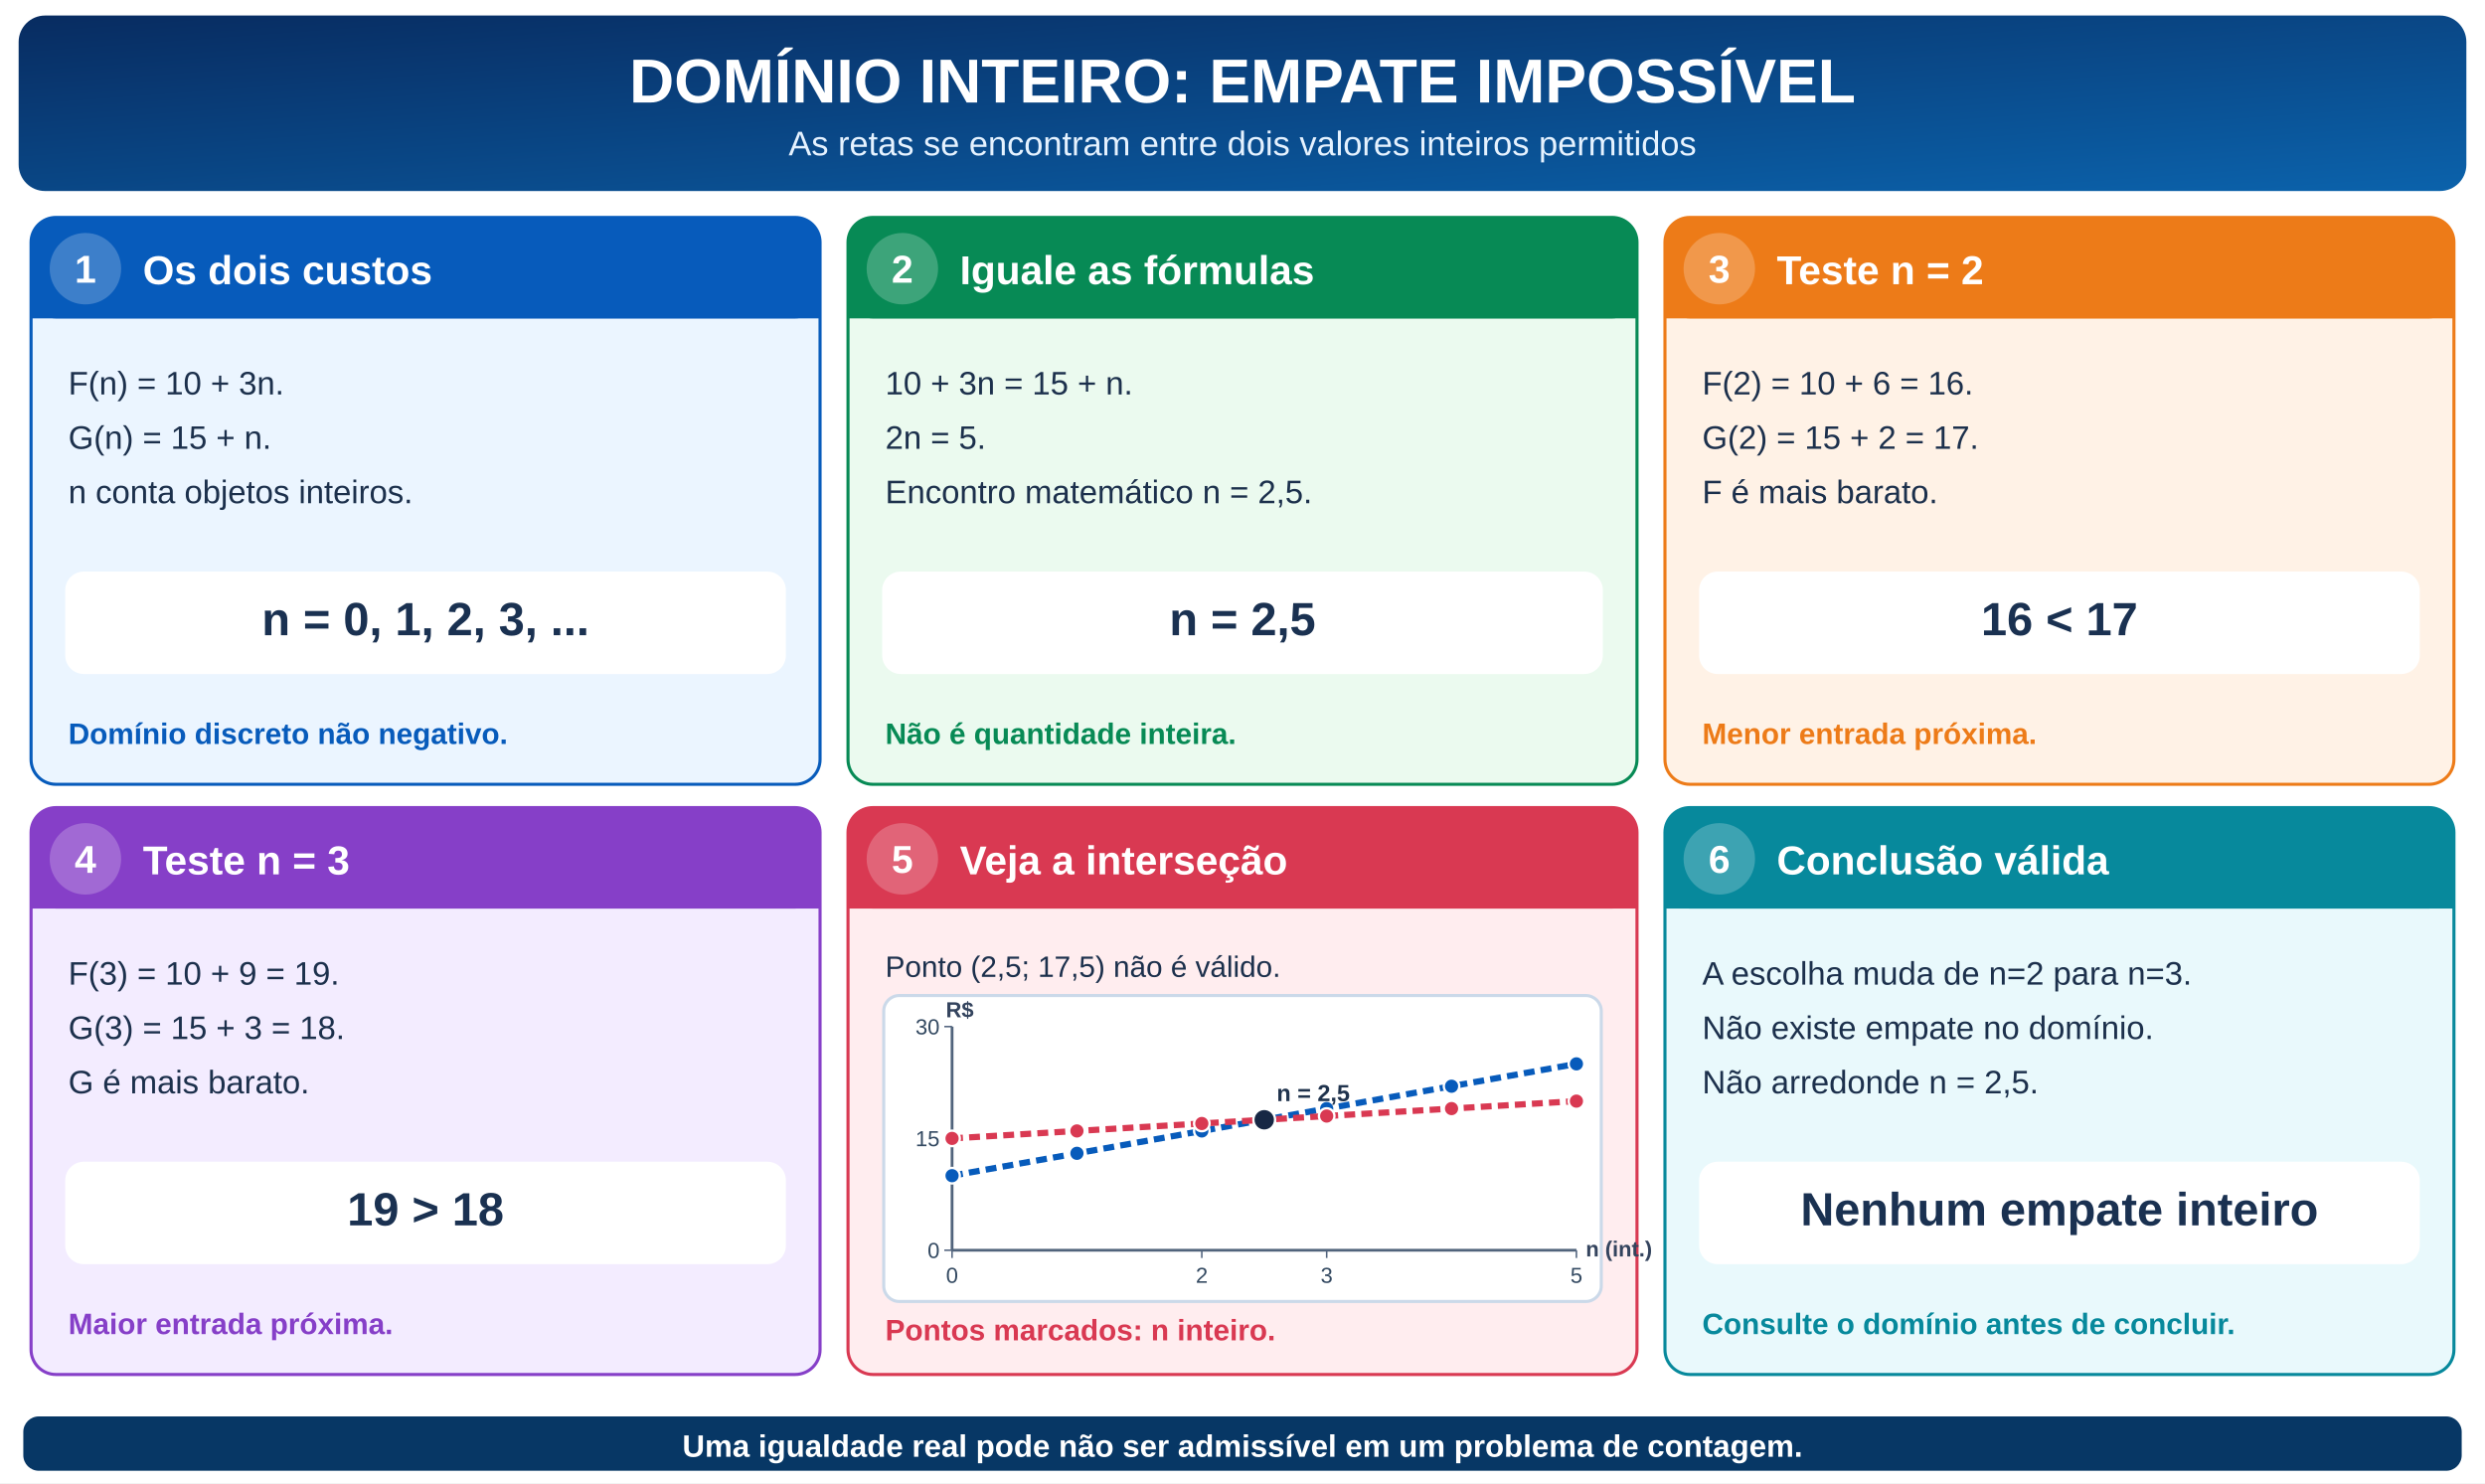
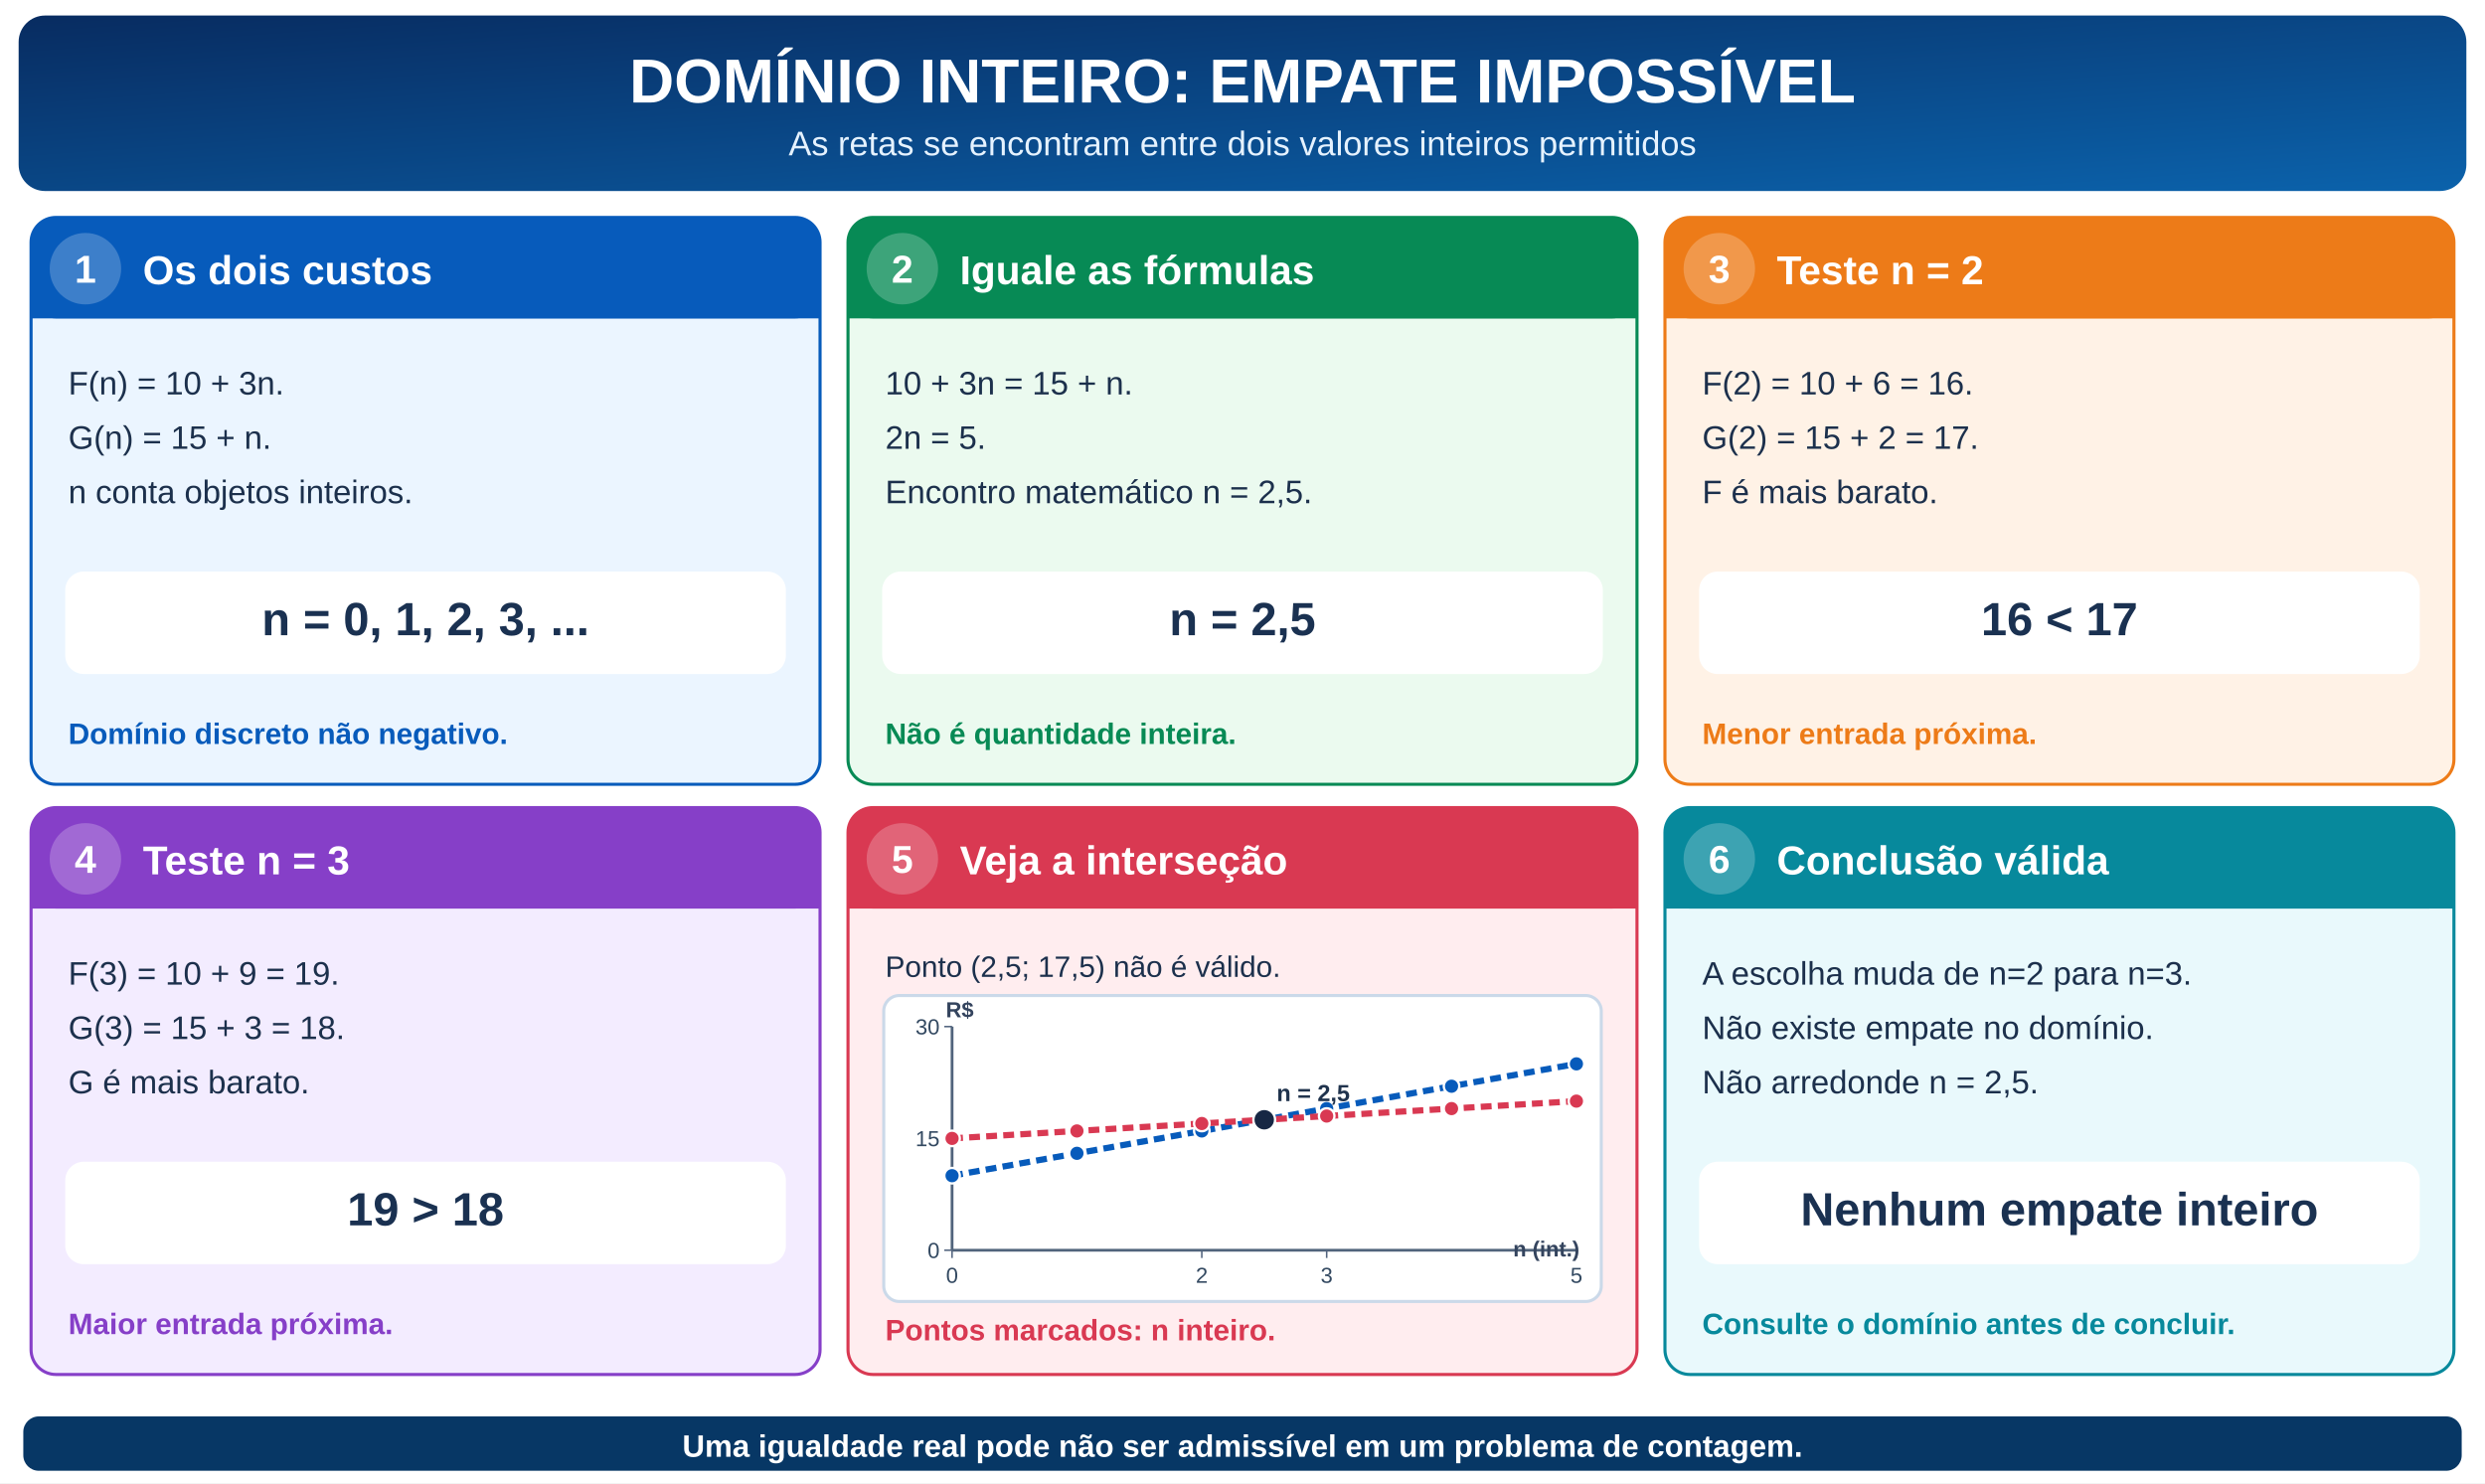
<svg xmlns="http://www.w3.org/2000/svg" viewBox="0 0 1600 955" role="img" aria-labelledby="title desc">
  <rect x="0" y="0" width="1600" height="955" rx="0" fill="#fff" />
  <defs>
    <linearGradient id="blue" x1="0" y1="0" x2="1" y2="1">
      <stop offset="0" stop-color="#082c61" />
      <stop offset="1" stop-color="#0b62ab" />
    </linearGradient>
  </defs>
  <rect x="12" y="10" width="1576" height="113" rx="17" fill="url(#blue)" />
  <text x="800" y="66" text-anchor="middle" font-family="Arial,DejaVu Sans,sans-serif" font-size="40" font-weight="700" fill="#fff">DOMÍNIO INTEIRO: EMPATE IMPOSSÍVEL</text>
  <text x="800" y="100" text-anchor="middle" font-family="Arial,DejaVu Sans,sans-serif" font-size="22" font-weight="400" fill="#e5f2ff">As retas se encontram entre dois valores inteiros permitidos</text>
  <rect x="20" y="140" width="508" height="365" rx="16" fill="#ebf5ff" stroke="#075bbb" stroke-width="2" />
  <rect x="20" y="140" width="508" height="65" rx="16" fill="#075bbb" />
  <rect x="20" y="189" width="508" height="16" rx="0" fill="#075bbb" />
  <circle cx="55" cy="173" r="23" fill="#fff" opacity=".22" />
  <text x="55" y="182" text-anchor="middle" font-family="Arial,DejaVu Sans,sans-serif" font-size="25" font-weight="700" fill="#fff">1</text>
  <text x="92" y="183" text-anchor="start" font-family="Arial,DejaVu Sans,sans-serif" font-size="26" font-weight="700" fill="#fff">Os dois custos</text>
  <text x="44" y="254" text-anchor="start" font-family="Arial,DejaVu Sans,sans-serif" font-size="21" font-weight="400" fill="#1c304c">F(n) = 10 + 3n.</text>
  <text x="44" y="289" text-anchor="start" font-family="Arial,DejaVu Sans,sans-serif" font-size="21" font-weight="400" fill="#1c304c">G(n) = 15 + n.</text>
  <text x="44" y="324" text-anchor="start" font-family="Arial,DejaVu Sans,sans-serif" font-size="21" font-weight="400" fill="#1c304c">n conta objetos inteiros.</text>
  <rect x="42" y="368" width="464" height="66" rx="12" fill="#fff" />
  <text x="274" y="409" text-anchor="middle" font-family="Arial,DejaVu Sans,sans-serif" font-size="30" font-weight="700" fill="#1a3151">n = 0, 1, 2, 3, ...</text>
  <text x="44" y="479" text-anchor="start" font-family="Arial,DejaVu Sans,sans-serif" font-size="19" font-weight="700" fill="#075bbb">Domínio discreto não negativo.</text>
  <rect x="546" y="140" width="508" height="365" rx="16" fill="#ebfaef" stroke="#078a55" stroke-width="2" />
  <rect x="546" y="140" width="508" height="65" rx="16" fill="#078a55" />
  <rect x="546" y="189" width="508" height="16" rx="0" fill="#078a55" />
  <circle cx="581" cy="173" r="23" fill="#fff" opacity=".22" />
  <text x="581" y="182" text-anchor="middle" font-family="Arial,DejaVu Sans,sans-serif" font-size="25" font-weight="700" fill="#fff">2</text>
  <text x="618" y="183" text-anchor="start" font-family="Arial,DejaVu Sans,sans-serif" font-size="26" font-weight="700" fill="#fff">Iguale as fórmulas</text>
  <text x="570" y="254" text-anchor="start" font-family="Arial,DejaVu Sans,sans-serif" font-size="21" font-weight="400" fill="#1c304c">10 + 3n = 15 + n.</text>
  <text x="570" y="289" text-anchor="start" font-family="Arial,DejaVu Sans,sans-serif" font-size="21" font-weight="400" fill="#1c304c">2n = 5.</text>
  <text x="570" y="324" text-anchor="start" font-family="Arial,DejaVu Sans,sans-serif" font-size="21" font-weight="400" fill="#1c304c">Encontro matemático n = 2,5.</text>
  <rect x="568" y="368" width="464" height="66" rx="12" fill="#fff" />
  <text x="800" y="409" text-anchor="middle" font-family="Arial,DejaVu Sans,sans-serif" font-size="30" font-weight="700" fill="#1a3151">n = 2,5</text>
  <text x="570" y="479" text-anchor="start" font-family="Arial,DejaVu Sans,sans-serif" font-size="19" font-weight="700" fill="#078a55">Não é quantidade inteira.</text>
  <rect x="1072" y="140" width="508" height="365" rx="16" fill="#fff2e6" stroke="#ed7b18" stroke-width="2" />
  <rect x="1072" y="140" width="508" height="65" rx="16" fill="#ed7b18" />
  <rect x="1072" y="189" width="508" height="16" rx="0" fill="#ed7b18" />
  <circle cx="1107" cy="173" r="23" fill="#fff" opacity=".22" />
  <text x="1107" y="182" text-anchor="middle" font-family="Arial,DejaVu Sans,sans-serif" font-size="25" font-weight="700" fill="#fff">3</text>
  <text x="1144" y="183" text-anchor="start" font-family="Arial,DejaVu Sans,sans-serif" font-size="26" font-weight="700" fill="#fff">Teste n = 2</text>
  <text x="1096" y="254" text-anchor="start" font-family="Arial,DejaVu Sans,sans-serif" font-size="21" font-weight="400" fill="#1c304c">F(2) = 10 + 6 = 16.</text>
  <text x="1096" y="289" text-anchor="start" font-family="Arial,DejaVu Sans,sans-serif" font-size="21" font-weight="400" fill="#1c304c">G(2) = 15 + 2 = 17.</text>
  <text x="1096" y="324" text-anchor="start" font-family="Arial,DejaVu Sans,sans-serif" font-size="21" font-weight="400" fill="#1c304c">F é mais barato.</text>
  <rect x="1094" y="368" width="464" height="66" rx="12" fill="#fff" />
  <text x="1326" y="409" text-anchor="middle" font-family="Arial,DejaVu Sans,sans-serif" font-size="30" font-weight="700" fill="#1a3151">16 &lt; 17</text>
  <text x="1096" y="479" text-anchor="start" font-family="Arial,DejaVu Sans,sans-serif" font-size="19" font-weight="700" fill="#ed7b18">Menor entrada próxima.</text>
  <rect x="20" y="520" width="508" height="365" rx="16" fill="#f3ecff" stroke="#863fc8" stroke-width="2" />
  <rect x="20" y="520" width="508" height="65" rx="16" fill="#863fc8" />
  <rect x="20" y="569" width="508" height="16" rx="0" fill="#863fc8" />
  <circle cx="55" cy="553" r="23" fill="#fff" opacity=".22" />
  <text x="55" y="562" text-anchor="middle" font-family="Arial,DejaVu Sans,sans-serif" font-size="25" font-weight="700" fill="#fff">4</text>
  <text x="92" y="563" text-anchor="start" font-family="Arial,DejaVu Sans,sans-serif" font-size="26" font-weight="700" fill="#fff">Teste n = 3</text>
  <text x="44" y="634" text-anchor="start" font-family="Arial,DejaVu Sans,sans-serif" font-size="21" font-weight="400" fill="#1c304c">F(3) = 10 + 9 = 19.</text>
  <text x="44" y="669" text-anchor="start" font-family="Arial,DejaVu Sans,sans-serif" font-size="21" font-weight="400" fill="#1c304c">G(3) = 15 + 3 = 18.</text>
  <text x="44" y="704" text-anchor="start" font-family="Arial,DejaVu Sans,sans-serif" font-size="21" font-weight="400" fill="#1c304c">G é mais barato.</text>
  <rect x="42" y="748" width="464" height="66" rx="12" fill="#fff" />
  <text x="274" y="789" text-anchor="middle" font-family="Arial,DejaVu Sans,sans-serif" font-size="30" font-weight="700" fill="#1a3151">19 &gt; 18</text>
  <text x="44" y="859" text-anchor="start" font-family="Arial,DejaVu Sans,sans-serif" font-size="19" font-weight="700" fill="#863fc8">Maior entrada próxima.</text>
  <rect x="546" y="520" width="508" height="365" rx="16" fill="#ffedef" stroke="#d93952" stroke-width="2" />
  <rect x="546" y="520" width="508" height="65" rx="16" fill="#d93952" />
  <rect x="546" y="569" width="508" height="16" rx="0" fill="#d93952" />
  <circle cx="581" cy="553" r="23" fill="#fff" opacity=".22" />
  <text x="581" y="562" text-anchor="middle" font-family="Arial,DejaVu Sans,sans-serif" font-size="25" font-weight="700" fill="#fff">5</text>
  <text x="618" y="563" text-anchor="start" font-family="Arial,DejaVu Sans,sans-serif" font-size="26" font-weight="700" fill="#fff">Veja a interseção</text>
  <text x="570" y="629" text-anchor="start" font-family="Arial,DejaVu Sans,sans-serif" font-size="19" font-weight="400" fill="#1c304c">Ponto (2,5; 17,5) não é válido.</text>
  <rect x="569" y="641" width="462" height="197" rx="10" fill="#fff" stroke="#cbd9e9" stroke-width="2" />
  <line x1="613" y1="661" x2="613" y2="805" stroke="#51647c" stroke-width="1.8" />
  <line x1="613" y1="805" x2="1015" y2="805" stroke="#51647c" stroke-width="1.8" />
  <line x1="613" y1="805" x2="613" y2="810" stroke="#52647e" stroke-width="1" />
  <text x="613" y="826" text-anchor="middle" font-family="Arial,DejaVu Sans,sans-serif" font-size="14" font-weight="400" fill="#334961">0</text>
  <line x1="773.8" y1="805" x2="773.8" y2="810" stroke="#52647e" stroke-width="1" />
  <text x="773.8" y="826" text-anchor="middle" font-family="Arial,DejaVu Sans,sans-serif" font-size="14" font-weight="400" fill="#334961">2</text>
  <line x1="854.2" y1="805" x2="854.2" y2="810" stroke="#52647e" stroke-width="1" />
  <text x="854.2" y="826" text-anchor="middle" font-family="Arial,DejaVu Sans,sans-serif" font-size="14" font-weight="400" fill="#334961">3</text>
  <line x1="1015" y1="805" x2="1015" y2="810" stroke="#52647e" stroke-width="1" />
  <text x="1015" y="826" text-anchor="middle" font-family="Arial,DejaVu Sans,sans-serif" font-size="14" font-weight="400" fill="#334961">5</text>
  <line x1="608" y1="805" x2="613" y2="805" stroke="#52647e" stroke-width="1" />
  <text x="605" y="810" text-anchor="end" font-family="Arial,DejaVu Sans,sans-serif" font-size="14" font-weight="400" fill="#334961">0</text>
  <line x1="608" y1="733" x2="613" y2="733" stroke="#52647e" stroke-width="1" />
  <text x="605" y="738" text-anchor="end" font-family="Arial,DejaVu Sans,sans-serif" font-size="14" font-weight="400" fill="#334961">15</text>
  <line x1="608" y1="661" x2="613" y2="661" stroke="#52647e" stroke-width="1" />
  <text x="605" y="666" text-anchor="end" font-family="Arial,DejaVu Sans,sans-serif" font-size="14" font-weight="400" fill="#334961">30</text>
-   <text x="1021" y="809" text-anchor="start" font-family="Arial,DejaVu Sans,sans-serif" font-size="14" font-weight="700" fill="#34445e">n (int.)</text>
+   <text x="1017" y="809" text-anchor="end" font-family="Arial,DejaVu Sans,sans-serif" font-size="14" font-weight="700" fill="#34445e">n (int.)</text>
  <text x="609" y="655" text-anchor="start" font-family="Arial,DejaVu Sans,sans-serif" font-size="14" font-weight="700" fill="#34445e">R$</text>
  <polyline points="613.0,757.0 1015.0,685.0" fill="none" stroke="#075bbb" stroke-width="4" stroke-dasharray="7 4" />
  <circle cx="613" cy="757" r="5" fill="#075bbb" stroke="#fff" stroke-width="1.5" />
  <circle cx="693.4" cy="742.6" r="5" fill="#075bbb" stroke="#fff" stroke-width="1.5" />
  <circle cx="773.8" cy="728.2" r="5" fill="#075bbb" stroke="#fff" stroke-width="1.5" />
  <circle cx="854.2" cy="713.8" r="5" fill="#075bbb" stroke="#fff" stroke-width="1.5" />
  <circle cx="934.6" cy="699.4" r="5" fill="#075bbb" stroke="#fff" stroke-width="1.5" />
  <circle cx="1015" cy="685" r="5" fill="#075bbb" stroke="#fff" stroke-width="1.5" />
  <polyline points="613.0,733.0 1015.0,709.0" fill="none" stroke="#d93952" stroke-width="4" stroke-dasharray="7 4" />
  <circle cx="613" cy="733" r="5" fill="#d93952" stroke="#fff" stroke-width="1.5" />
  <circle cx="693.4" cy="728.2" r="5" fill="#d93952" stroke="#fff" stroke-width="1.5" />
  <circle cx="773.8" cy="723.4" r="5" fill="#d93952" stroke="#fff" stroke-width="1.5" />
  <circle cx="854.2" cy="718.6" r="5" fill="#d93952" stroke="#fff" stroke-width="1.5" />
  <circle cx="934.6" cy="713.8" r="5" fill="#d93952" stroke="#fff" stroke-width="1.5" />
  <circle cx="1015" cy="709" r="5" fill="#d93952" stroke="#fff" stroke-width="1.5" />
  <circle cx="814" cy="721" r="7" fill="#172744" stroke="#fff" stroke-width="1.5" />
  <text x="822" y="709" text-anchor="start" font-family="Arial,DejaVu Sans,sans-serif" font-size="15" font-weight="700" fill="#20334d">n = 2,5</text>
  <text x="570" y="863" text-anchor="start" font-family="Arial,DejaVu Sans,sans-serif" font-size="19" font-weight="700" fill="#d93952">Pontos marcados: n inteiro.</text>
  <rect x="1072" y="520" width="508" height="365" rx="16" fill="#e9f9fc" stroke="#07899c" stroke-width="2" />
  <rect x="1072" y="520" width="508" height="65" rx="16" fill="#07899c" />
  <rect x="1072" y="569" width="508" height="16" rx="0" fill="#07899c" />
  <circle cx="1107" cy="553" r="23" fill="#fff" opacity=".22" />
  <text x="1107" y="562" text-anchor="middle" font-family="Arial,DejaVu Sans,sans-serif" font-size="25" font-weight="700" fill="#fff">6</text>
  <text x="1144" y="563" text-anchor="start" font-family="Arial,DejaVu Sans,sans-serif" font-size="26" font-weight="700" fill="#fff">Conclusão válida</text>
  <text x="1096" y="634" text-anchor="start" font-family="Arial,DejaVu Sans,sans-serif" font-size="21" font-weight="400" fill="#1c304c">A escolha muda de n=2 para n=3.</text>
  <text x="1096" y="669" text-anchor="start" font-family="Arial,DejaVu Sans,sans-serif" font-size="21" font-weight="400" fill="#1c304c">Não existe empate no domínio.</text>
  <text x="1096" y="704" text-anchor="start" font-family="Arial,DejaVu Sans,sans-serif" font-size="21" font-weight="400" fill="#1c304c">Não arredonde n = 2,5.</text>
  <rect x="1094" y="748" width="464" height="66" rx="12" fill="#fff" />
  <text x="1326" y="789" text-anchor="middle" font-family="Arial,DejaVu Sans,sans-serif" font-size="30" font-weight="700" fill="#1a3151">Nenhum empate inteiro</text>
  <text x="1096" y="859" text-anchor="start" font-family="Arial,DejaVu Sans,sans-serif" font-size="19" font-weight="700" fill="#07899c">Consulte o domínio antes de concluir.</text>
  <rect x="15" y="912" width="1570" height="35" rx="10" fill="#073765" />
  <text x="800" y="938" text-anchor="middle" font-family="Arial,DejaVu Sans,sans-serif" font-size="20" font-weight="700" fill="#fff">Uma igualdade real pode não ser admissível em um problema de contagem.</text>
</svg>
